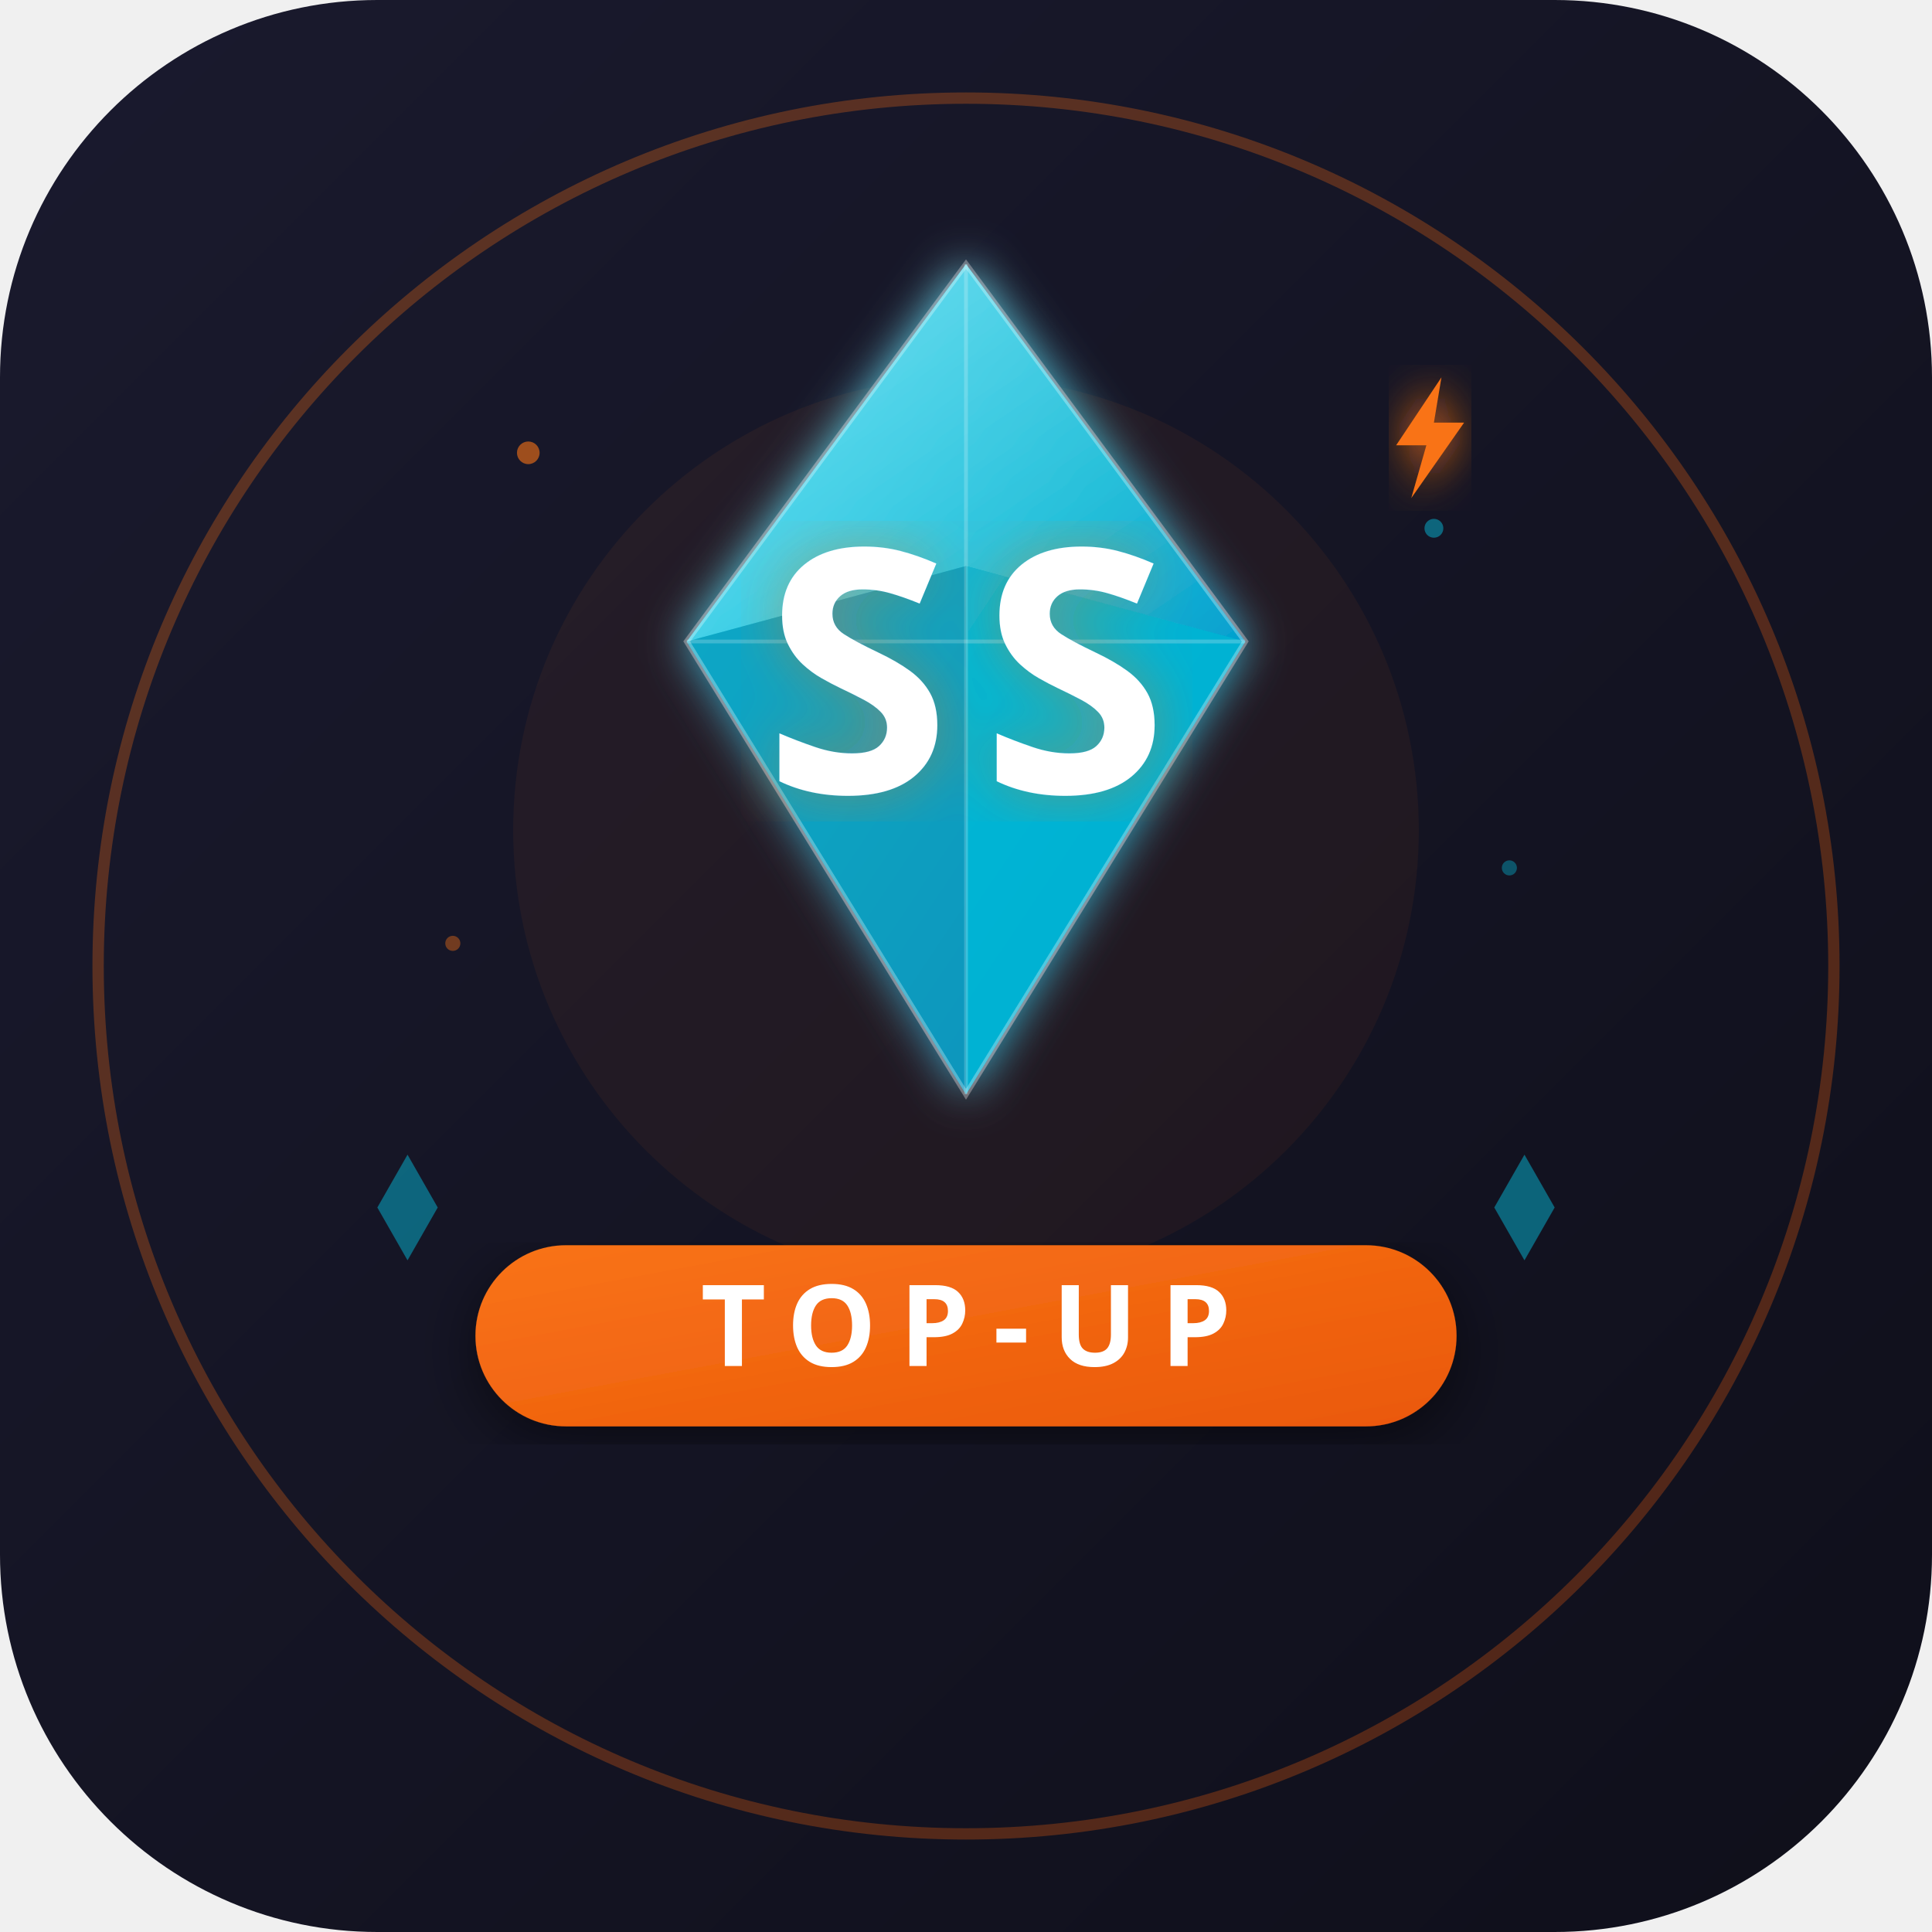
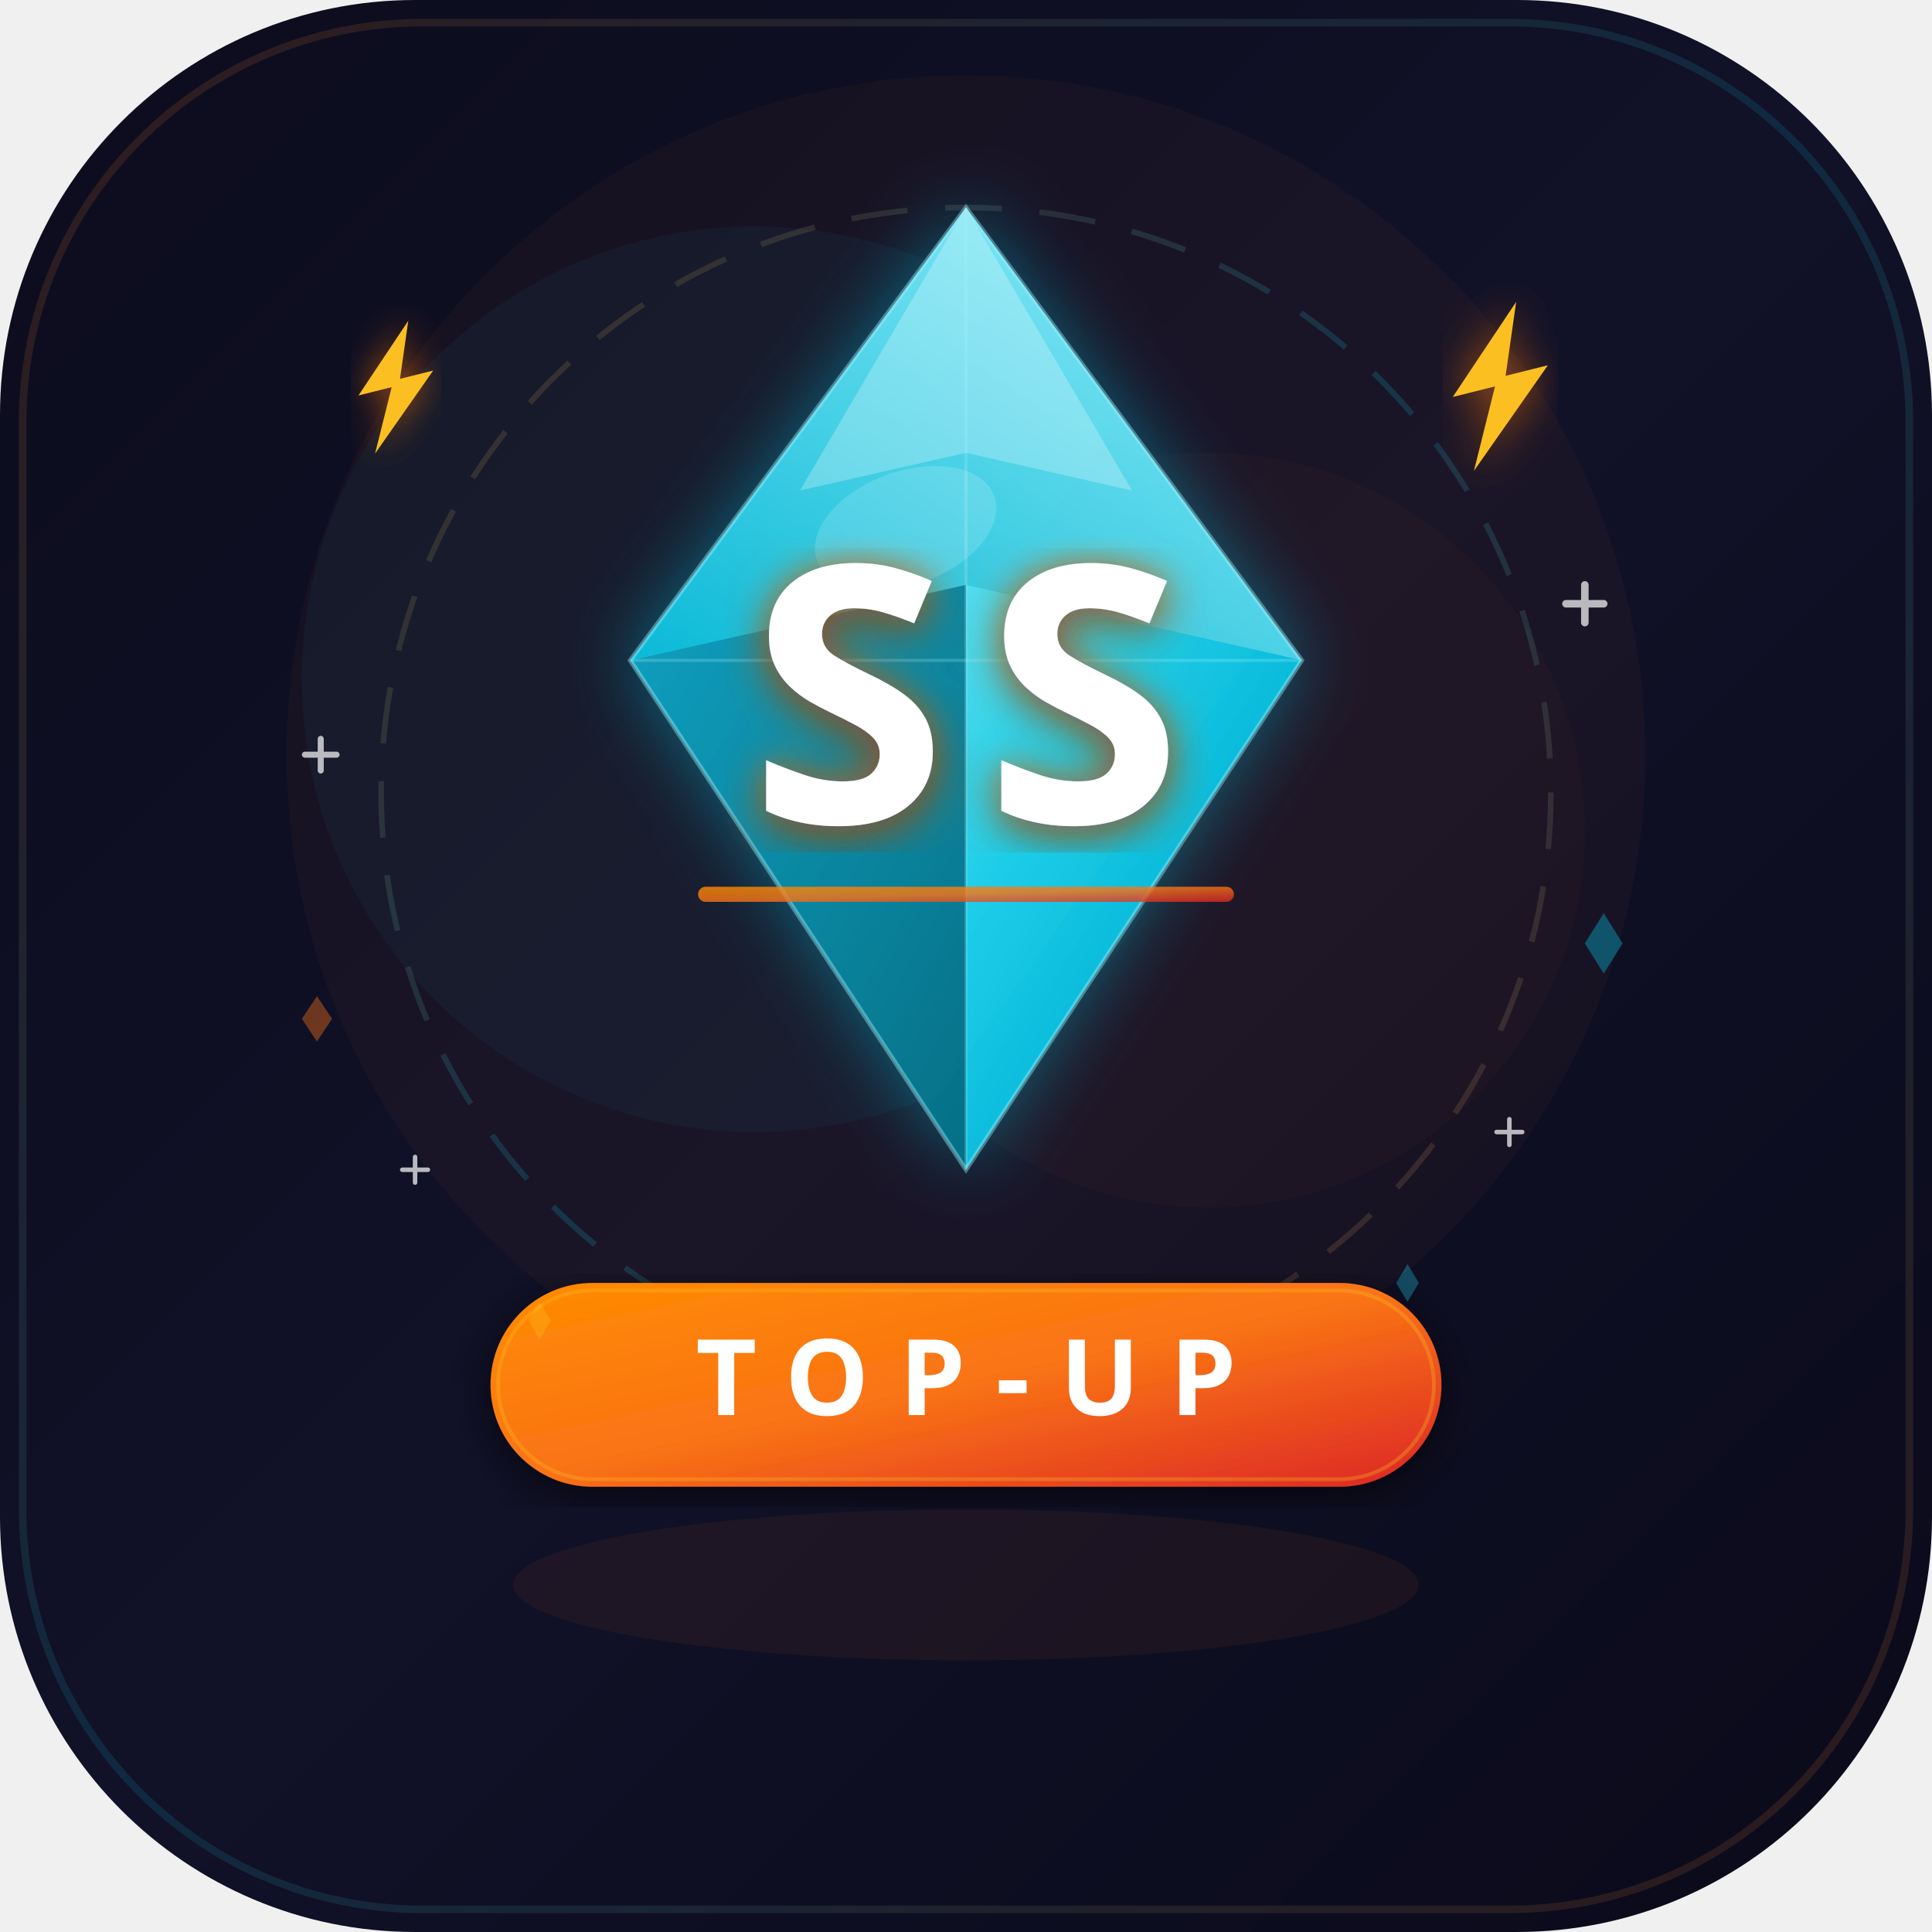
<svg xmlns="http://www.w3.org/2000/svg" viewBox="0 0 512 512" width="512" height="512">
  <defs>
-     <linearGradient id="bgGrad" x1="0%" y1="0%" x2="100%" y2="100%">
-       <stop offset="0%" style="stop-color:#1a1a2e" />
-       <stop offset="100%" style="stop-color:#0f0f1a" />
+     <linearGradient id="bg1" x1="0%" y1="0%" x2="100%" y2="100%">
+       <stop offset="0%" style="stop-color:#0c0c1d" />
+       <stop offset="50%" style="stop-color:#111128" />
+       <stop offset="100%" style="stop-color:#0a0a1a" />
    </linearGradient>
-     <linearGradient id="orangeGrad" x1="0%" y1="0%" x2="100%" y2="100%">
-       <stop offset="0%" style="stop-color:#f97316" />
-       <stop offset="100%" style="stop-color:#ea580c" />
+     <linearGradient id="fire1" x1="0%" y1="0%" x2="100%" y2="100%">
+       <stop offset="0%" style="stop-color:#ff8c00" />
+       <stop offset="50%" style="stop-color:#f97316" />
+       <stop offset="100%" style="stop-color:#dc2626" />
    </linearGradient>
-     <linearGradient id="cyanGrad" x1="0%" y1="0%" x2="100%" y2="100%">
-       <stop offset="0%" style="stop-color:#06b6d4" />
-       <stop offset="100%" style="stop-color:#0891b2" />
+     <linearGradient id="fire2" x1="0%" y1="0%" x2="0%" y2="100%">
+       <stop offset="0%" style="stop-color:#fbbf24" />
+       <stop offset="100%" style="stop-color:#f97316" />
    </linearGradient>
-     <linearGradient id="diamondGrad" x1="0%" y1="0%" x2="100%" y2="100%">
-       <stop offset="0%" style="stop-color:#22d3ee" />
-       <stop offset="50%" style="stop-color:#06b6d4" />
+     <linearGradient id="gem1" x1="0%" y1="0%" x2="100%" y2="100%">
+       <stop offset="0%" style="stop-color:#67e8f9" />
+       <stop offset="30%" style="stop-color:#22d3ee" />
+       <stop offset="70%" style="stop-color:#06b6d4" />
      <stop offset="100%" style="stop-color:#0284c7" />
    </linearGradient>
-     <linearGradient id="shineGrad" x1="0%" y1="0%" x2="100%" y2="100%">
-       <stop offset="0%" style="stop-color:#ffffff;stop-opacity:0.4" />
-       <stop offset="100%" style="stop-color:#ffffff;stop-opacity:0" />
+     <linearGradient id="gem2" x1="100%" y1="0%" x2="0%" y2="100%">
+       <stop offset="0%" style="stop-color:#a5f3fc" />
+       <stop offset="100%" style="stop-color:#06b6d4" />
    </linearGradient>
-     <filter id="glow2">
-       <feGaussianBlur stdDeviation="6" result="blur" />
+     <linearGradient id="gem3" x1="0%" y1="0%" x2="100%" y2="100%">
+       <stop offset="0%" style="stop-color:#0891b2" />
+       <stop offset="100%" style="stop-color:#065f73" />
+     </linearGradient>
+     <linearGradient id="ringGrad" x1="0%" y1="0%" x2="100%" y2="100%">
+       <stop offset="0%" style="stop-color:#f97316" />
+       <stop offset="50%" style="stop-color:#06b6d4" />
+       <stop offset="100%" style="stop-color:#f97316" />
+     </linearGradient>
+     <filter id="bigGlow">
+       <feGaussianBlur stdDeviation="12" result="blur" />
      <feMerge>
        <feMergeNode in="blur" />
        <feMergeNode in="SourceGraphic" />
      </feMerge>
    </filter>
-     <filter id="shadow">
-       <feDropShadow dx="0" dy="4" stdDeviation="8" flood-color="#000" flood-opacity="0.5" />
-     </filter>
-     <filter id="orangeGlow">
-       <feGaussianBlur stdDeviation="8" result="blur" />
-       <feFlood flood-color="#f97316" flood-opacity="0.4" />
+     <filter id="textGlow">
+       <feGaussianBlur stdDeviation="4" result="blur" />
+       <feFlood flood-color="#f97316" flood-opacity="0.6" />
      <feComposite in2="blur" operator="in" />
      <feMerge>
        <feMergeNode />
        <feMergeNode in="SourceGraphic" />
      </feMerge>
    </filter>
+     <filter id="cyanGlow">
+       <feGaussianBlur stdDeviation="10" result="blur" />
+       <feFlood flood-color="#06b6d4" flood-opacity="0.5" />
+       <feComposite in2="blur" operator="in" />
+       <feMerge>
+         <feMergeNode />
+         <feMergeNode in="SourceGraphic" />
+       </feMerge>
+     </filter>
+     <filter id="drop">
+       <feDropShadow dx="0" dy="3" stdDeviation="6" flood-color="#000" flood-opacity="0.6" />
+     </filter>
+     <clipPath id="roundClip">
+       <rect width="512" height="512" rx="110" />
+     </clipPath>
  </defs>
-   <rect width="512" height="512" rx="100" fill="url(#bgGrad)" />
-   <circle cx="256" cy="256" r="230" fill="none" stroke="url(#orangeGrad)" stroke-width="3" opacity="0.3" />
-   <circle cx="256" cy="220" r="120" fill="url(#orangeGrad)" opacity="0.06" />
-   <g filter="url(#glow2)">
-     <polygon points="256,70 330,170 256,290 182,170" fill="url(#diamondGrad)" />
-     <polygon points="256,70 330,170 256,150 182,170" fill="url(#shineGrad)" />
-     <polygon points="182,170 256,150 256,290" fill="#0891b2" opacity="0.6" />
-     <polygon points="330,170 256,150 256,290" fill="#06b6d4" opacity="0.8" />
-     <polygon points="256,70 330,170 256,290 182,170" fill="none" stroke="#fff" stroke-width="1.5" opacity="0.3" />
-     <line x1="256" y1="70" x2="256" y2="290" stroke="#fff" stroke-width="1" opacity="0.2" />
-     <line x1="182" y1="170" x2="330" y2="170" stroke="#fff" stroke-width="1" opacity="0.2" />
+   <rect width="512" height="512" rx="110" fill="url(#bg1)" />
+   <circle cx="256" cy="200" r="180" fill="#f97316" opacity="0.04" />
+   <circle cx="200" cy="180" r="120" fill="#06b6d4" opacity="0.05" />
+   <circle cx="320" cy="220" r="100" fill="#f97316" opacity="0.03" />
+   <circle cx="256" cy="210" r="155" fill="none" stroke="url(#ringGrad)" stroke-width="1.5" opacity="0.2" stroke-dasharray="15 10" />
+   <rect x="6" y="6" width="500" height="500" rx="106" fill="none" stroke="url(#ringGrad)" stroke-width="2" opacity="0.15" />
+   <g filter="url(#cyanGlow)">
+     <polygon points="256,55 345,175 256,310 167,175" fill="url(#gem1)" />
  </g>
-   <g filter="url(#orangeGlow)">
-     <text x="256" y="210" font-family="Arial Black, Impact, sans-serif" font-size="90" font-weight="900" fill="#fff" text-anchor="middle" letter-spacing="8">SS</text>
+   <polygon points="256,55 345,175 256,155 167,175" fill="url(#gem2)" opacity="0.9" />
+   <polygon points="167,175 256,155 256,310" fill="url(#gem3)" opacity="0.8" />
+   <polygon points="345,175 256,155 256,310" fill="url(#gem1)" opacity="0.7" />
+   <polygon points="256,55 300,130 256,120 212,130" fill="#fff" opacity="0.25" />
+   <polygon points="256,55 345,175 256,310 167,175" fill="none" stroke="#a5f3fc" stroke-width="1.2" opacity="0.4" />
+   <line x1="256" y1="55" x2="256" y2="310" stroke="#a5f3fc" stroke-width="0.8" opacity="0.25" />
+   <line x1="167" y1="175" x2="345" y2="175" stroke="#a5f3fc" stroke-width="0.8" opacity="0.25" />
+   <ellipse cx="240" cy="140" rx="25" ry="15" fill="#fff" opacity="0.15" transform="rotate(-20,240,140)" />
+   <g filter="url(#textGlow)">
+     <text x="256" y="218" font-family="'Arial Black','Impact',sans-serif" font-size="95" font-weight="900" fill="#ffffff" text-anchor="middle" letter-spacing="10" filter="url(#drop)">SS</text>
  </g>
-   <rect x="126" y="330" width="260" height="48" rx="24" fill="url(#orangeGrad)" filter="url(#shadow)" />
-   <text x="256" y="362" font-family="Arial Black, Impact, sans-serif" font-size="30" font-weight="900" fill="#fff" text-anchor="middle" letter-spacing="6">TOP-UP</text>
-   <g transform="translate(370, 100)" filter="url(#glow2)">
-     <polygon points="12,0 0,18 8,18 4,32 18,12 10,12" fill="#f97316" />
+   <rect x="185" y="235" width="142" height="4" rx="2" fill="url(#fire1)" opacity="0.8" />
+   <g filter="url(#drop)">
+     <rect x="130" y="340" width="252" height="54" rx="27" fill="url(#fire1)" />
+     <rect x="132" y="342" width="248" height="50" rx="25" fill="none" stroke="#fbbf24" stroke-width="1" opacity="0.3" />
+     <text x="256" y="375" font-family="'Arial Black','Impact',sans-serif" font-size="28" font-weight="900" fill="#ffffff" text-anchor="middle" letter-spacing="8">TOP-UP</text>
  </g>
-   <polygon points="100,320 108,306 116,320 108,334" fill="#06b6d4" opacity="0.5" />
-   <polygon points="396,320 404,306 412,320 404,334" fill="#06b6d4" opacity="0.5" />
-   <circle cx="140" cy="120" r="3" fill="#f97316" opacity="0.6" />
-   <circle cx="380" cy="140" r="2.5" fill="#06b6d4" opacity="0.5" />
-   <circle cx="120" cy="250" r="2" fill="#f97316" opacity="0.4" />
-   <circle cx="400" cy="230" r="2" fill="#06b6d4" opacity="0.4" />
+   <g transform="translate(385,80) scale(1.4)" filter="url(#textGlow)">
+     <polygon points="12,0 0,18 8,16 4,32 18,12 10,14" fill="#fbbf24" />
+   </g>
+   <g transform="translate(95,85) scale(1.1)" filter="url(#textGlow)">
+     <polygon points="12,0 0,18 8,16 4,32 18,12 10,14" fill="#fbbf24" />
+   </g>
+   <g fill="#fff" opacity="0.7">
+     <g transform="translate(420,160)">
+       <rect x="-1" y="-6" width="2" height="12" rx="1" />
+       <rect x="-6" y="-1" width="12" height="2" rx="1" />
+     </g>
+     <g transform="translate(85,200)">
+       <rect x="-0.8" y="-5" width="1.6" height="10" rx="0.8" />
+       <rect x="-5" y="-0.8" width="10" height="1.6" rx="0.8" />
+     </g>
+     <g transform="translate(400,300)">
+       <rect x="-0.6" y="-4" width="1.2" height="8" rx="0.6" />
+       <rect x="-4" y="-0.6" width="8" height="1.2" rx="0.6" />
+     </g>
+     <g transform="translate(110,310)">
+       <rect x="-0.6" y="-4" width="1.2" height="8" rx="0.6" />
+       <rect x="-4" y="-0.6" width="8" height="1.2" rx="0.6" />
+     </g>
+   </g>
+   <polygon points="420,250 425,242 430,250 425,258" fill="#06b6d4" opacity="0.4" />
+   <polygon points="80,270 84,264 88,270 84,276" fill="#f97316" opacity="0.4" />
+   <polygon points="370,340 373,335 376,340 373,345" fill="#22d3ee" opacity="0.3" />
+   <polygon points="140,350 143,345 146,350 143,355" fill="#fbbf24" opacity="0.3" />
+   <ellipse cx="256" cy="420" rx="120" ry="20" fill="#f97316" opacity="0.06" />
</svg>
